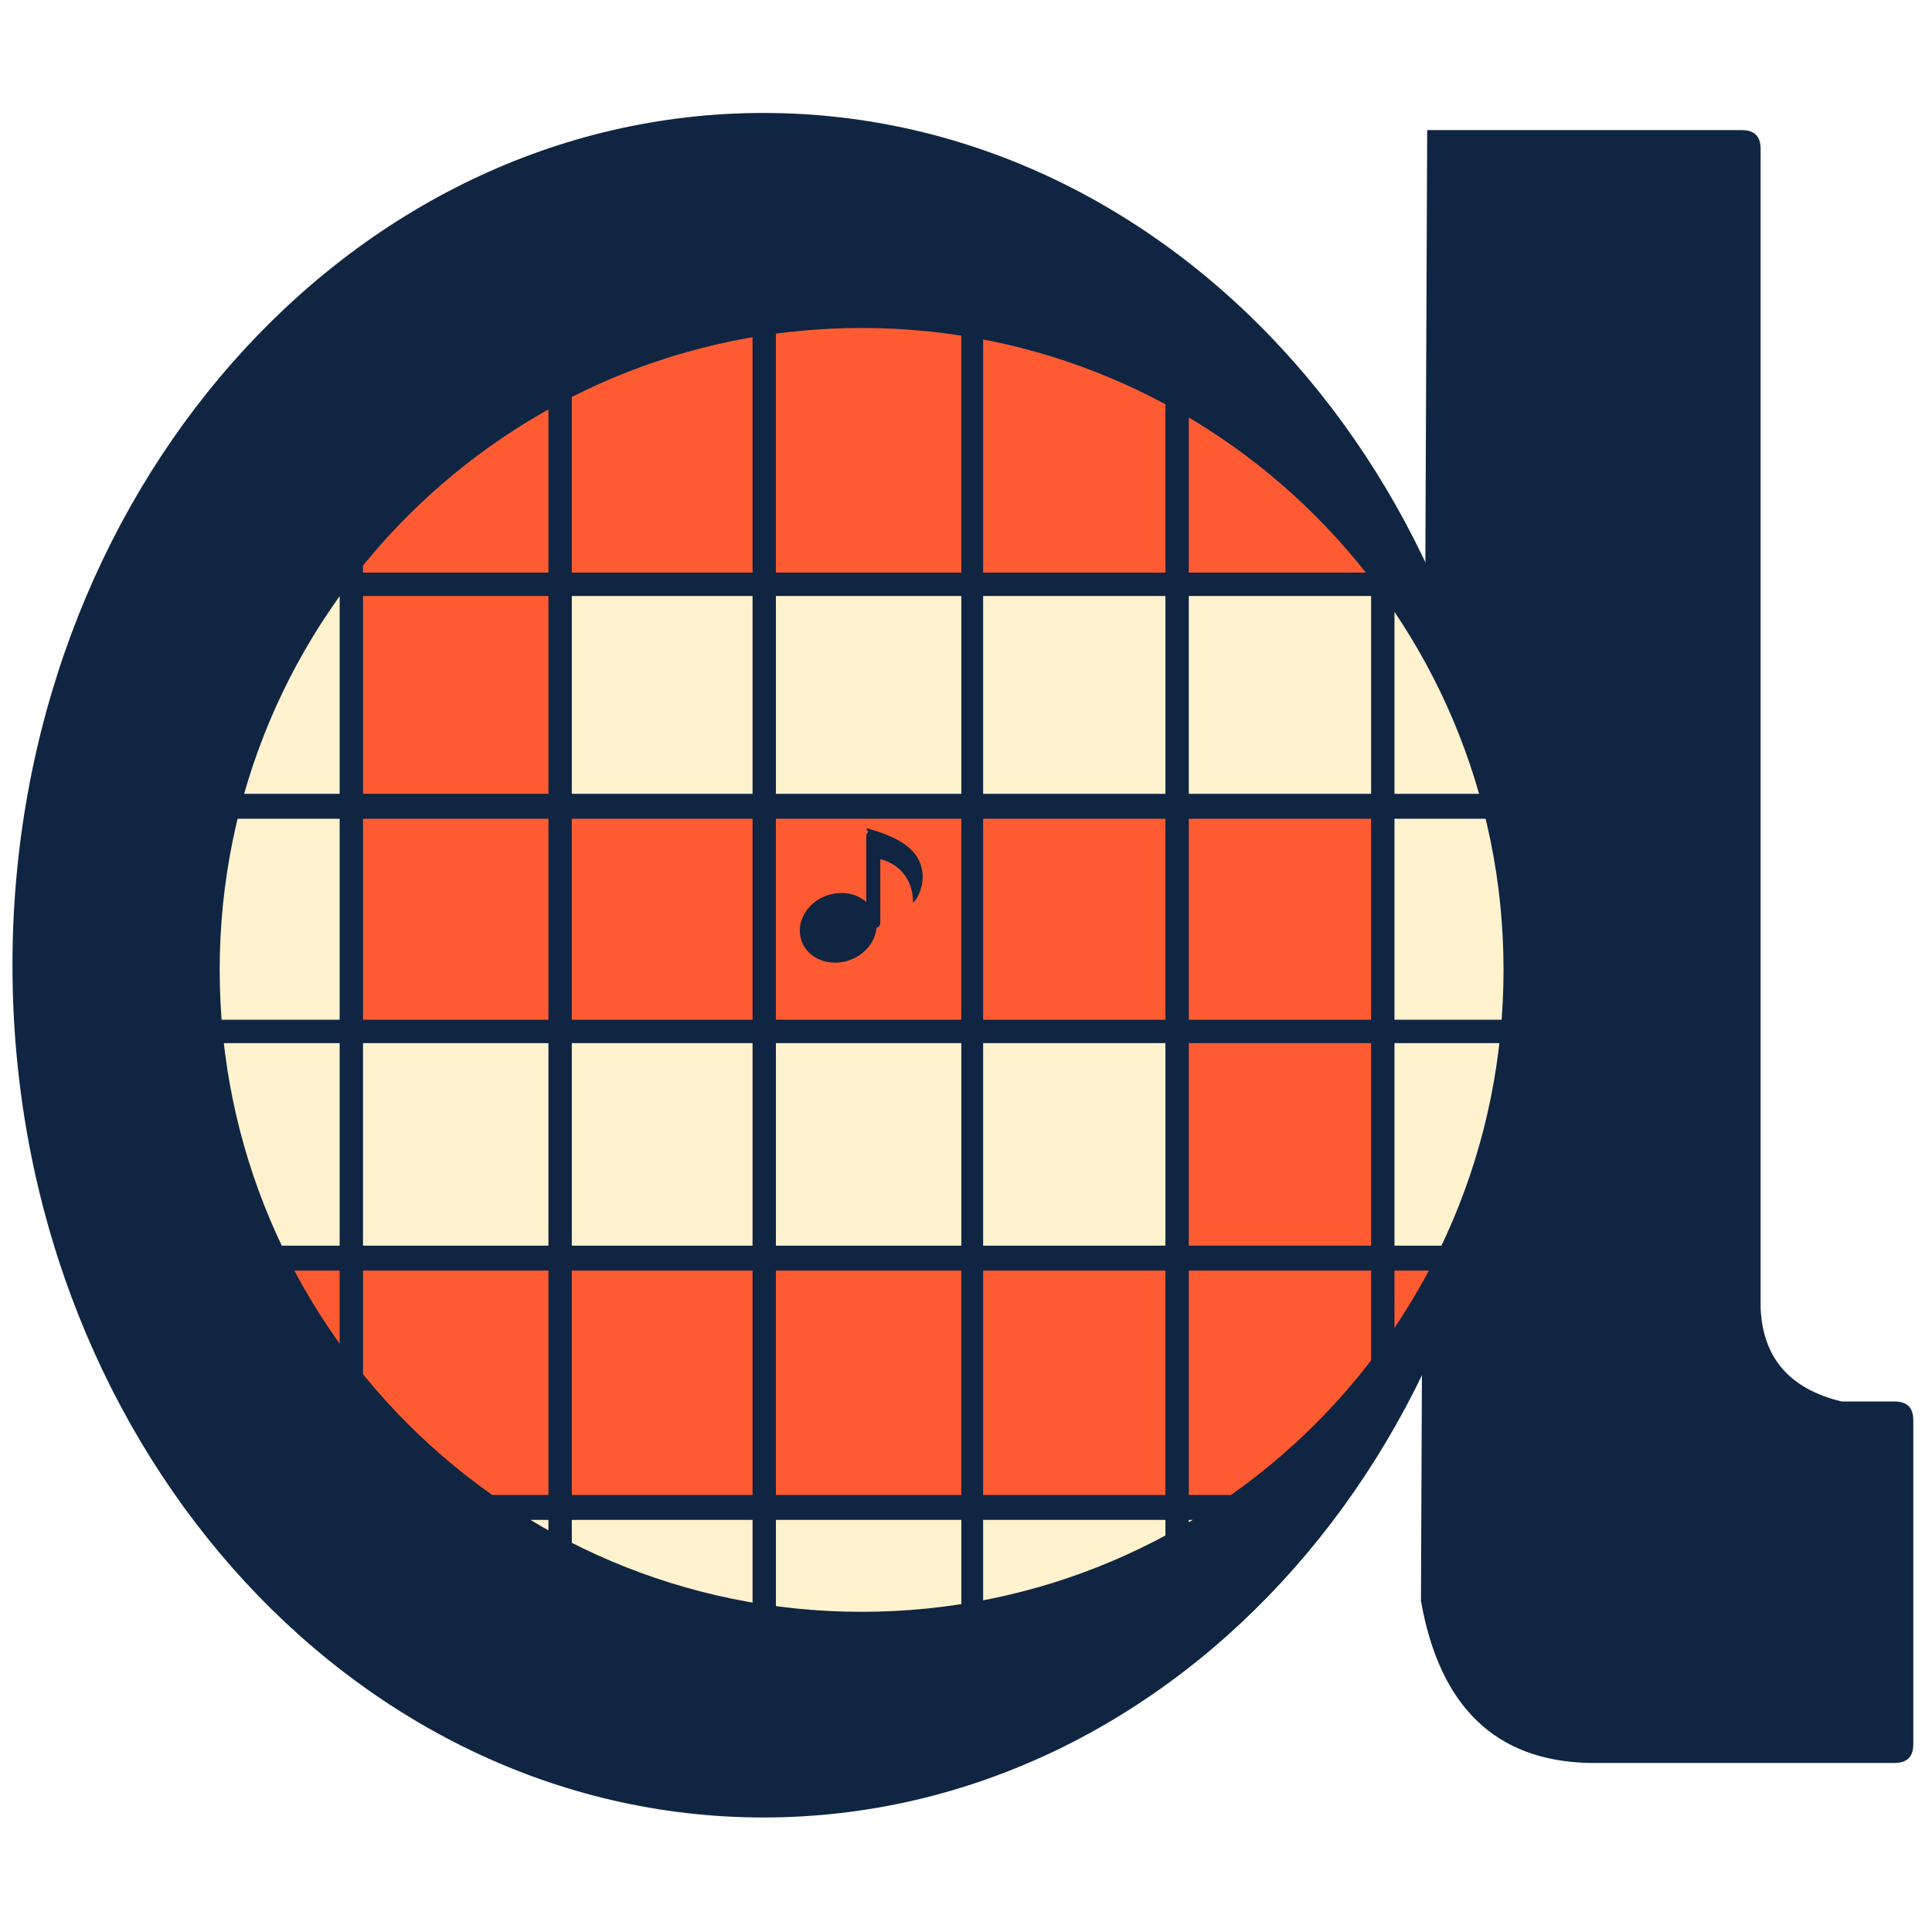
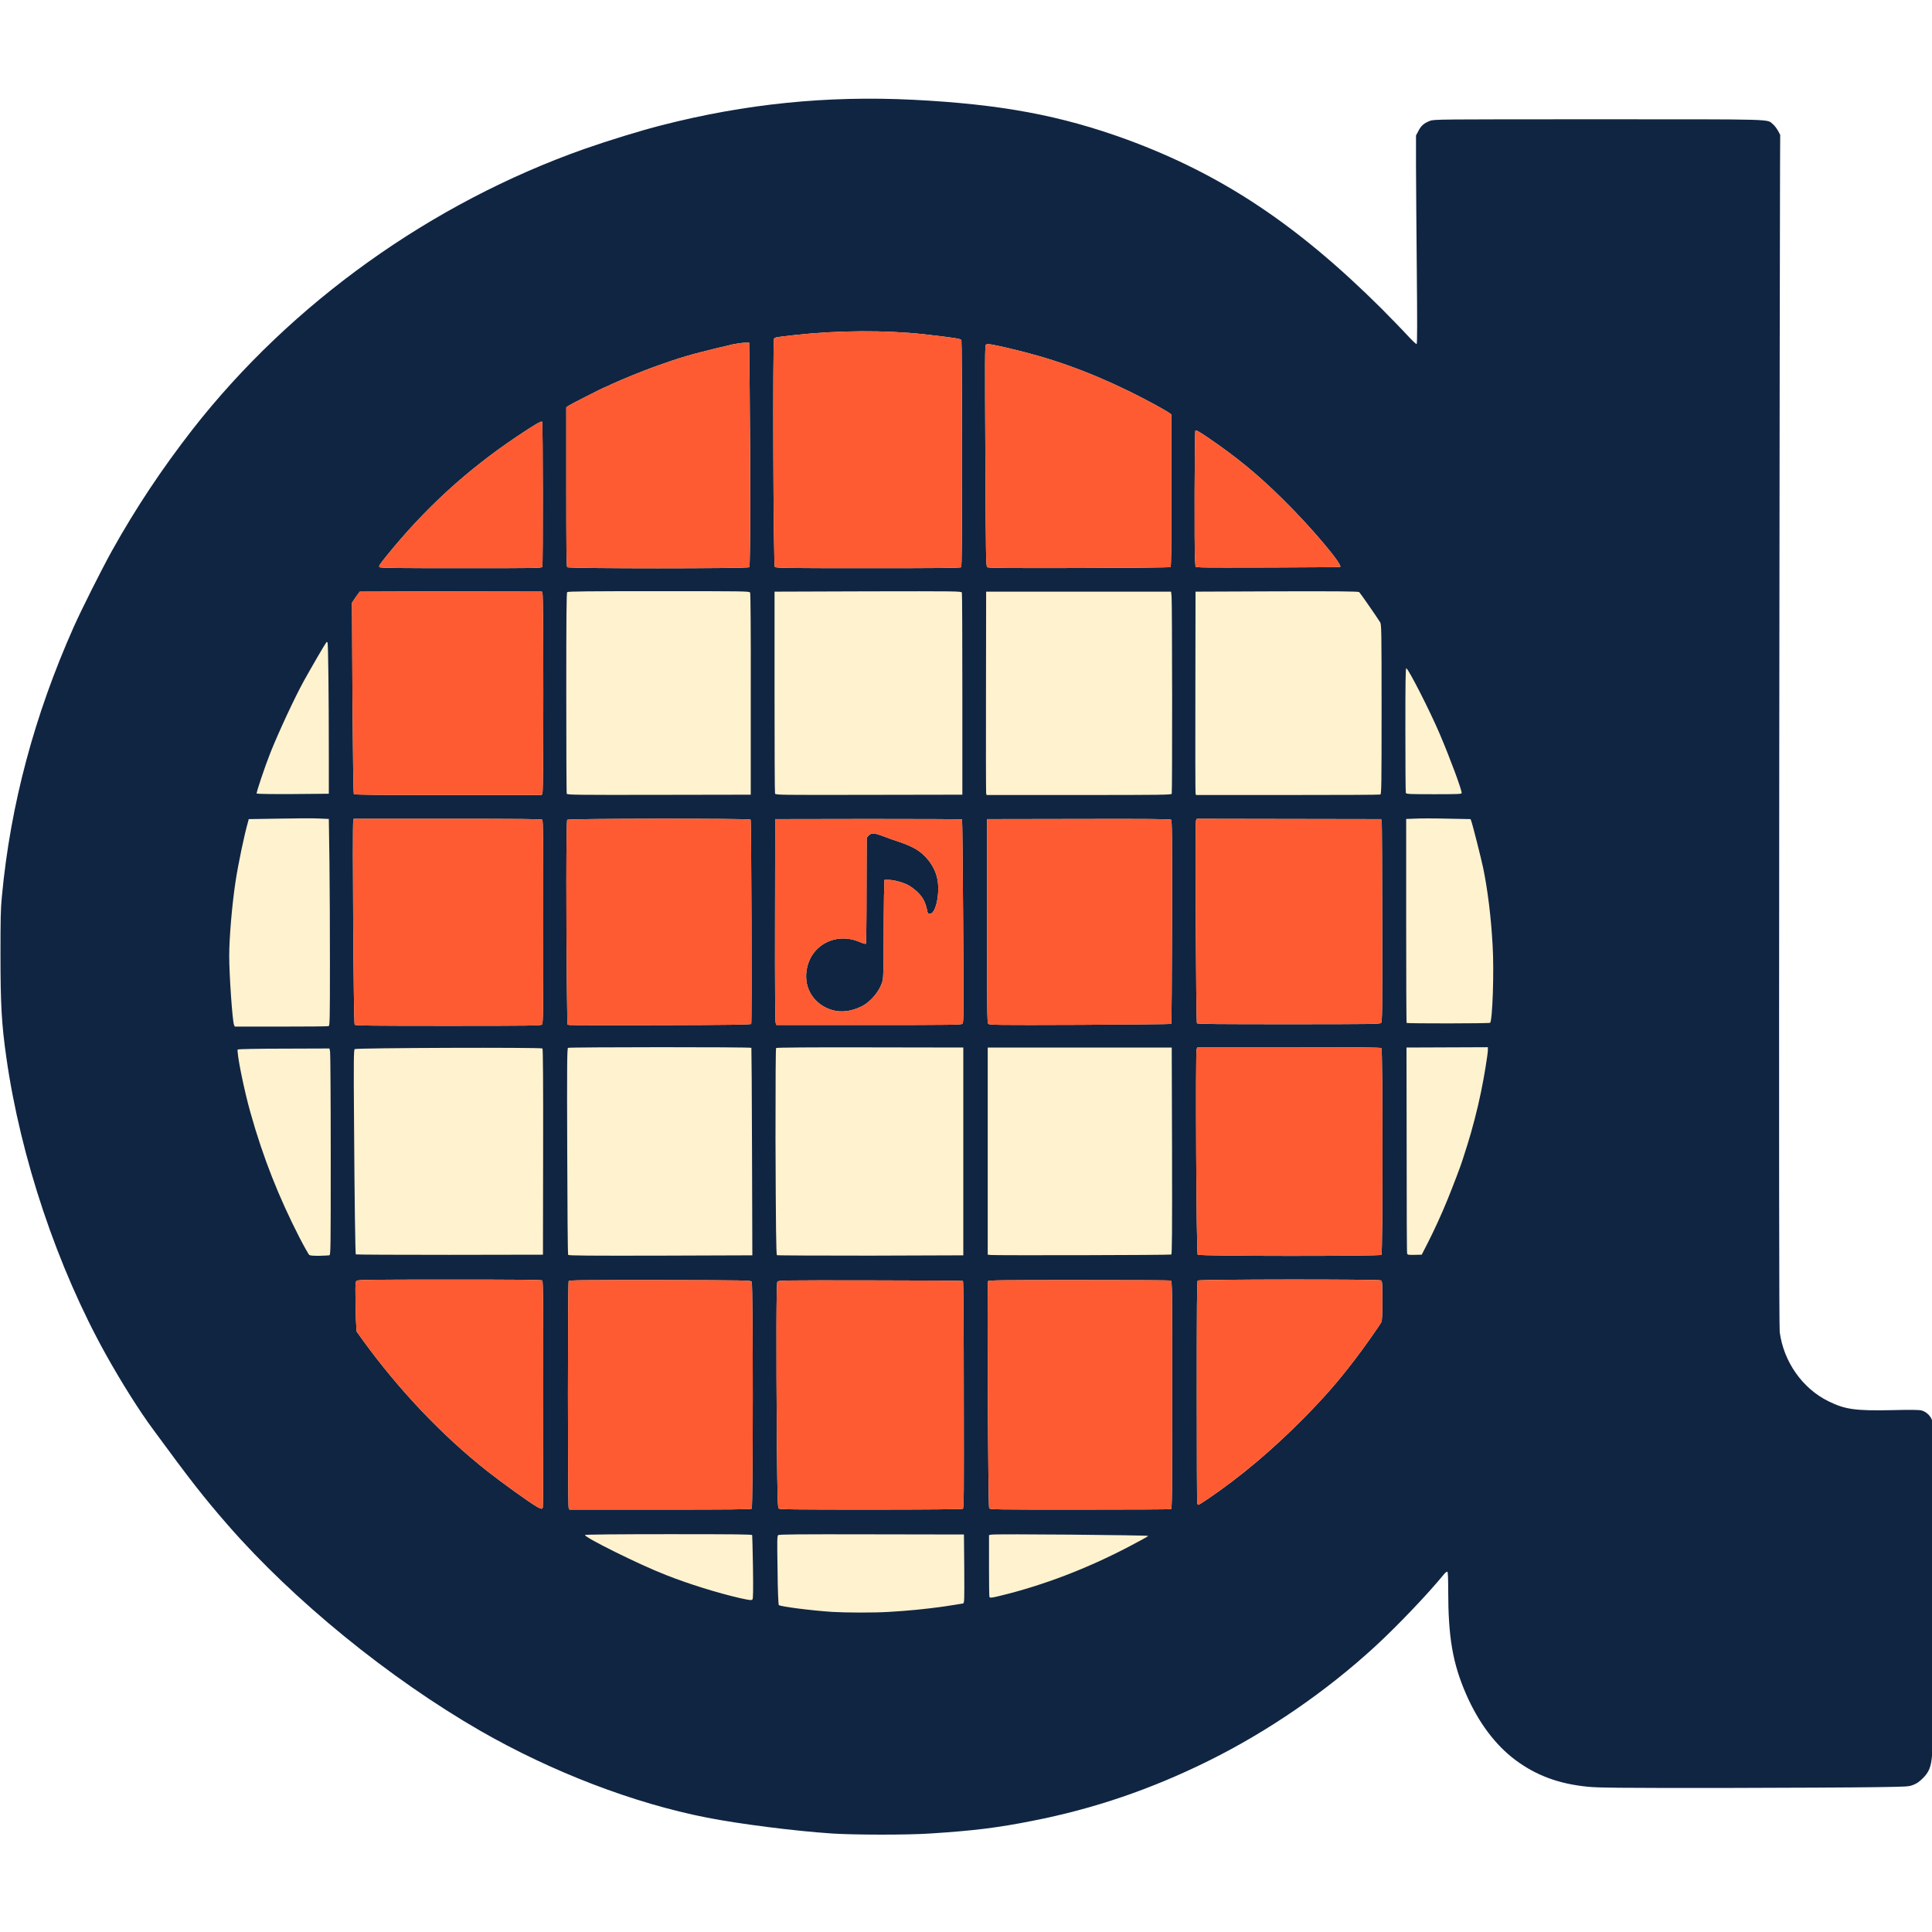
- <svg xmlns="http://www.w3.org/2000/svg" viewBox="0 0 1240 1240">
-   <g transform="translate(-10.0 17.5)">
-     <defs>
-       <clipPath id="ml">
-         <circle cx="563" cy="605" r="412" />
-       </clipPath>
-     </defs>
-     <ellipse cx="500" cy="602" rx="482" ry="547" fill="#102542" />
-     <path d="M 926 66 H 1128 Q 1140 66 1140 78 V 822 Q 1142 870 1192 882 H 1226 Q 1238 882 1238 894 V 1102 Q 1238 1114 1226 1114 H 1030 Q 940 1112 922 1010 Z" fill="#102542" />
-     <circle cx="563" cy="605" r="428" fill="#102542" />
-     <g clip-path="url(#ml)">
-       <rect x="110" y="150" width="118" height="200" fill="#FF5B32" />
-       <rect x="243" y="150" width="119" height="200" fill="#FF5B32" />
-       <rect x="377" y="150" width="116" height="200" fill="#FF5B32" />
-       <rect x="508" y="150" width="119" height="200" fill="#FF5B32" />
-       <rect x="641" y="150" width="117" height="200" fill="#FF5B32" />
-       <rect x="773" y="150" width="117" height="200" fill="#FF5B32" />
-       <rect x="905" y="150" width="115" height="200" fill="#FF5B32" />
-       <rect x="110" y="365" width="118" height="127" fill="#FFF2CF" />
-       <rect x="243" y="365" width="119" height="127" fill="#FF5B32" />
-       <rect x="377" y="365" width="116" height="127" fill="#FFF2CF" />
-       <rect x="508" y="365" width="119" height="127" fill="#FFF2CF" />
-       <rect x="641" y="365" width="117" height="127" fill="#FFF2CF" />
-       <rect x="773" y="365" width="117" height="127" fill="#FFF2CF" />
-       <rect x="905" y="365" width="115" height="127" fill="#FFF2CF" />
-       <rect x="110" y="508" width="118" height="129" fill="#FFF2CF" />
-       <rect x="243" y="508" width="119" height="129" fill="#FF5B32" />
-       <rect x="377" y="508" width="116" height="129" fill="#FF5B32" />
-       <rect x="508" y="508" width="119" height="129" fill="#FF5B32" />
-       <rect x="641" y="508" width="117" height="129" fill="#FF5B32" />
-       <rect x="773" y="508" width="117" height="129" fill="#FF5B32" />
-       <rect x="905" y="508" width="115" height="129" fill="#FFF2CF" />
-       <rect x="110" y="652" width="118" height="130" fill="#FFF2CF" />
-       <rect x="243" y="652" width="119" height="130" fill="#FFF2CF" />
-       <rect x="377" y="652" width="116" height="130" fill="#FFF2CF" />
-       <rect x="508" y="652" width="119" height="130" fill="#FFF2CF" />
-       <rect x="641" y="652" width="117" height="130" fill="#FFF2CF" />
-       <rect x="773" y="652" width="117" height="130" fill="#FF5B32" />
-       <rect x="905" y="652" width="115" height="130" fill="#FFF2CF" />
-       <rect x="110" y="798" width="118" height="144" fill="#FF5B32" />
-       <rect x="243" y="798" width="119" height="144" fill="#FF5B32" />
-       <rect x="377" y="798" width="116" height="144" fill="#FF5B32" />
-       <rect x="508" y="798" width="119" height="144" fill="#FF5B32" />
-       <rect x="641" y="798" width="117" height="144" fill="#FF5B32" />
-       <rect x="773" y="798" width="117" height="144" fill="#FF5B32" />
-       <rect x="905" y="798" width="115" height="144" fill="#FF5B32" />
-       <rect x="110" y="958" width="118" height="142" fill="#FFF2CF" />
-       <rect x="243" y="958" width="119" height="142" fill="#FFF2CF" />
-       <rect x="377" y="958" width="116" height="142" fill="#FFF2CF" />
-       <rect x="508" y="958" width="119" height="142" fill="#FFF2CF" />
-       <rect x="641" y="958" width="117" height="142" fill="#FFF2CF" />
-       <rect x="773" y="958" width="117" height="142" fill="#FFF2CF" />
-       <rect x="905" y="958" width="115" height="142" fill="#FFF2CF" />
-     </g>
-     <g fill="#102542">
-       <g transform="translate(548 578)">
-         <ellipse cx="0" cy="0" rx="25" ry="22" transform="rotate(-20)" />
-         <rect x="18" y="-62" width="9" height="62" rx="3" />
-         <path d="M18 -64 C 40 -58 52 -50 54 -36 C 55 -28 52 -20 48 -16 C 48 -34 36 -42 27 -44 Z" />
-       </g>
-     </g>
+ <svg xmlns="http://www.w3.org/2000/svg" viewBox="0 0 1218 1218">
+   <g transform="translate(-19.5 8.2)">
+     <path fill="#102542" d="M606.0,1147.7C632.8,1146.0 648.4,1144.1 670.5,1139.7C709.3,1132.1 745.2,1119.8 781.2,1102.0C818.8,1083.4 855.5,1058.2 886.5,1029.7C899.9,1017.4 919.8,996.6 929.8,984.3C930.7,983.2 931.7,982.5 932.0,982.7C932.3,982.9 932.5,986.7 932.5,994.4C932.5,1024.0 935.3,1040.4 943.8,1059.9C951.6,1077.8 962.3,1092.0 974.9,1101.4C988.1,1111.2 1002.3,1116.4 1020.3,1118.2C1027.3,1118.9 1038.2,1119.0 1104.1,1119.0C1145.7,1118.9 1189.4,1118.7 1201.2,1118.5C1222.2,1118.2 1222.8,1118.2 1225.8,1117.0C1227.9,1116.2 1229.6,1115.0 1231.8,1112.8C1235.6,1109.0 1236.9,1105.7 1237.5,1098.8C1237.8,1096.0 1238.0,1048.0 1238.1,991.2C1238.1,895.6 1238.1,888.6 1237.3,886.6C1236.2,884.0 1233.6,881.7 1230.9,881.0C1229.4,880.6 1224.1,880.5 1212.5,880.8C1189.2,881.3 1182.8,880.4 1172.2,875.2C1155.9,867.2 1144.0,850.4 1141.5,831.6C1141.1,829.0 1141.0,715.1 1141.2,472.0C1141.4,276.3 1141.6,107.4 1141.7,96.5L1141.8,76.8L1140.4,74.2C1139.6,72.8 1138.2,70.9 1137.2,70.1C1133.2,66.8 1141.3,67.0 1027.2,67.0C926.0,67.0 923.4,67.0 921.0,68.0C917.3,69.4 915.3,71.1 913.7,74.4L912.2,77.2L912.2,96.8C912.2,107.5 912.5,137.0 912.7,162.3C913.0,194.9 913.0,208.4 912.6,208.7C912.3,208.9 909.5,206.2 906.2,202.6C903.0,199.1 895.8,191.8 890.3,186.2C837.0,133.2 789.5,101.7 730.0,79.8C688.4,64.6 650.6,57.5 595.2,54.7C541.1,52.0 489.4,57.2 436.5,70.8C423.1,74.2 403.1,80.4 388.2,85.6C291.5,119.7 203.2,182.8 140.9,262.5C121.4,287.6 105.1,312.1 90.1,339.0C83.3,351.3 71.1,375.6 66.0,387.0C41.2,442.7 26.1,499.1 20.7,556.8C19.9,564.6 19.8,571.1 19.8,593.8C19.8,625.0 20.5,637.4 23.5,658.5C32.5,721.9 55.7,790.9 86.4,846.0C95.9,863.0 107.4,881.4 116.2,893.2C139.2,924.6 147.7,935.5 163.1,953.2C204.7,1000.9 264.8,1049.8 322.2,1082.9C367.5,1108.9 418.8,1128.6 465.2,1137.7C485.7,1141.7 520.0,1146.1 544.0,1147.7C557.3,1148.6 591.6,1148.7 606.0,1147.7Z" />
+     <path fill="#FFF2CF" fill-rule="evenodd" d="M625.4,349.4C625.9,348.9 626.0,332.4 626.0,277.8C626.0,238.7 625.8,206.5 625.6,206.2C625.0,205.3 621.8,204.8 601.8,202.5C577.7,199.9 548.0,200.0 520.8,203.0C508.4,204.4 508.2,204.4 507.5,205.3C506.6,206.4 507.0,348.1 508.0,349.2C508.6,349.9 514.3,350.0 566.7,350.0C611.2,350.0 624.9,349.9 625.4,349.4ZM626.5,943.0C627.2,942.6 627.2,934.1 627.1,871.2C627.1,831.9 626.9,799.7 626.6,799.4C626.4,799.2 600.1,799.0 568.3,799.0C513.5,798.9 510.3,799.0 509.6,799.8C508.9,800.8 508.8,839.7 509.3,903.7C509.6,935.7 509.8,942.2 510.4,942.8C511.0,943.4 519.8,943.5 568.4,943.5C603.8,943.5 626.0,943.3 626.5,943.0ZM361.7,942.2C361.9,941.8 362.0,909.5 362.0,870.6C362.0,816.1 361.9,799.6 361.4,799.1C360.9,798.6 347.3,798.5 302.9,798.5C251.0,798.5 245.0,798.6 244.3,799.3C243.6,799.9 243.5,801.5 243.6,808.7C243.6,813.4 243.8,820.4 243.9,824.2L244.3,831.2L248.3,836.8C271.2,868.3 298.1,896.6 326.5,919.1C335.9,926.5 353.4,939.1 358.0,941.7C360.6,943.2 361.3,943.3 361.7,942.2ZM757.7,943.2C758.4,942.9 758.5,936.1 758.5,871.2C758.5,803.4 758.5,799.5 757.6,799.1C757.1,798.9 731.1,798.8 699.9,798.8C650.0,798.8 642.9,798.9 642.4,799.5C641.8,800.5 642.4,941.4 643.1,942.6C643.5,943.5 646.7,943.5 700.2,943.5C731.4,943.5 757.3,943.4 757.7,943.2ZM493.4,942.9C494.3,942.0 494.3,801.1 493.4,799.8C492.8,799.0 489.5,798.9 435.6,798.8C385.3,798.8 378.4,798.8 378.0,799.5C377.4,800.4 377.4,940.8 378.0,942.4L378.5,943.5L435.6,943.5C479.4,943.5 492.9,943.4 493.4,942.9ZM781.1,936.7C801.9,922.5 821.4,906.1 841.6,885.7C854.8,872.2 862.4,863.6 873.2,849.5C878.8,842.3 889.1,827.7 890.4,825.2C890.8,824.4 891.0,820.1 891.0,811.8C891.0,800.2 890.9,799.5 890.0,799.0C888.5,798.2 775.4,798.3 774.6,799.1C774.1,799.6 774.0,815.8 774.0,869.3C774.0,907.6 774.1,939.3 774.3,939.7C774.5,940.1 774.8,940.5 775.0,940.5C775.3,940.5 778.0,938.8 781.1,936.7ZM757.4,349.3C757.9,349.0 758.0,338.8 758.0,301.0L758.0,253.1L756.6,252.1C753.3,249.8 740.4,242.9 730.8,238.2C704.4,225.4 681.4,217.3 654.5,211.1C644.5,208.8 642.0,208.4 641.1,209.1C640.4,209.7 640.4,215.9 640.7,279.2C641.0,343.8 641.1,348.8 641.9,349.4C642.6,349.9 653.4,350.0 699.8,349.9C731.1,349.8 757.0,349.6 757.4,349.3ZM491.9,349.4C492.6,348.7 492.6,287.3 492.1,235.0L491.8,207.8L488.5,207.9C486.7,208.0 483.3,208.5 481.0,209.0C478.7,209.6 474.9,210.5 472.6,211.0C455.5,215.1 447.9,217.3 432.1,223.0C424.3,225.8 411.6,231.0 405.1,234.0C402.8,235.1 400.8,236.0 400.7,236.0C400.2,236.0 379.2,246.7 377.9,247.6L376.5,248.6L376.5,298.7C376.5,337.0 376.6,348.9 377.1,349.4C378.0,350.3 491.0,350.3 491.9,349.4ZM361.2,637.7C361.9,637.0 362.0,630.5 362.0,573.1C362.0,524.1 361.9,509.1 361.4,508.6C360.9,508.1 347.0,508.0 301.7,508.0L242.5,508.0L242.2,509.4C241.6,511.8 242.4,637.1 243.1,637.8C243.5,638.4 253.3,638.5 302.0,638.5C354.5,638.5 360.5,638.4 361.2,637.7ZM626.8,717.8L626.8,652.2L568.0,652.1C529.7,652.0 509.1,652.2 508.8,652.5C508.5,652.8 508.4,672.6 508.4,709.4C508.6,764.6 508.8,782.2 509.3,783.1C509.4,783.3 535.5,783.4 568.2,783.4L626.8,783.2L626.8,717.8ZM361.9,718.0C362.0,673.2 361.8,653.1 361.5,652.8C360.7,652.0 244.0,652.4 243.1,653.2C242.5,653.6 242.4,661.2 242.7,699.7C243.0,749.6 243.5,782.0 243.8,782.6C244.0,782.8 270.5,782.9 302.9,782.9L361.8,782.8L361.9,718.0ZM626.3,637.2C627.0,636.4 627.1,631.6 626.7,572.5C626.5,537.5 626.2,508.6 626.0,508.4C625.9,508.2 599.3,508.1 567.0,508.1L508.2,508.2L508.1,571.8C508.0,612.4 508.2,635.9 508.5,636.7L509.0,638.0L567.2,638.0C620.8,638.0 625.5,637.9 626.3,637.2ZM361.5,491.7C362.2,490.0 362.2,367.5 361.5,365.8L361.0,364.5L303.6,364.6L246.3,364.8L243.8,368.2L241.4,371.8L241.7,431.8C242.0,471.6 242.3,492.0 242.6,492.4C243.0,492.9 255.5,493.0 302.1,493.0L361.0,493.0L361.5,491.7ZM493.6,718.0C493.5,682.1 493.3,652.6 493.2,652.4C492.9,651.8 378.4,651.9 377.6,652.4C377.0,652.8 376.9,663.6 377.1,717.6C377.2,753.1 377.4,782.5 377.7,782.9C378.0,783.4 390.0,783.5 435.9,783.4L493.8,783.2L493.6,718.0ZM890.4,782.9C891.3,782.0 891.3,653.5 890.4,652.6C889.9,652.1 876.3,652.0 832.2,652.0L774.5,652.0L773.9,653.1C773.1,654.6 773.7,781.8 774.6,782.8C775.3,783.8 889.5,783.8 890.4,782.9ZM626.2,429.5C626.2,394.7 626.1,365.9 625.9,365.4C625.5,364.5 622.4,364.5 566.6,364.6L507.8,364.8L507.8,428.0C507.8,462.8 507.9,491.6 508.1,492.1C508.5,493.0 511.6,493.0 567.4,492.9L626.2,492.8L626.2,429.5ZM890.2,636.7C890.9,636.0 891.0,629.6 890.9,573.6C890.9,539.3 890.7,510.6 890.6,509.8L890.2,508.2L832.1,508.1L774.0,508.0L773.5,509.1C772.9,510.7 773.5,636.1 774.1,636.9C774.5,637.4 786.7,637.5 832.0,637.5C883.5,637.5 889.5,637.4 890.2,636.7ZM757.9,782.7C758.4,782.6 758.5,769.2 758.4,717.4L758.2,652.2L700.2,652.2L642.2,652.2L642.2,717.5L642.2,782.8L644.5,783.0C647.2,783.3 757.0,783.1 757.9,782.7ZM757.9,637.3C758.1,637.1 758.3,608.2 758.4,573.0C758.5,519.4 758.4,509.0 757.8,508.6C757.3,508.1 741.9,508.0 699.4,508.1L641.8,508.2L641.8,572.3C641.8,627.5 641.8,636.5 642.5,637.2C643.2,638.0 646.4,638.1 700.4,637.9C731.8,637.7 757.7,637.5 757.9,637.3ZM889.7,492.7C890.4,492.4 890.5,487.2 890.5,438.9C890.5,389.3 890.4,385.4 889.6,384.1C887.2,380.3 877.0,365.6 876.4,365.1C875.8,364.6 863.2,364.5 824.4,364.6L773.2,364.8L773.1,427.8C773.0,462.4 773.1,491.3 773.2,491.9L773.5,493.0L831.2,493.0C863.0,493.0 889.3,492.9 889.7,492.7ZM493.1,637.3C493.6,636.7 493.2,509.2 492.7,508.5C492.3,507.7 377.9,507.8 377.1,508.6C376.4,509.3 376.4,573.6 376.9,616.0L377.2,637.7L378.4,638.0C379.0,638.1 405.0,638.2 436.1,638.1C479.0,638.0 492.8,637.8 493.1,637.3ZM758.2,492.2C758.6,491.2 758.5,371.6 758.1,367.8L757.8,364.8L699.5,364.8L641.2,364.8L641.1,427.8C641.0,462.4 641.1,491.3 641.2,491.9L641.5,493.0L699.7,493.0C752.3,493.0 757.9,492.9 758.2,492.2ZM492.8,429.5C492.9,391.5 492.7,365.9 492.4,365.4C492.0,364.5 488.7,364.5 434.8,364.5C391.1,364.5 377.6,364.6 377.1,365.1C376.6,365.6 376.5,380.3 376.5,428.6C376.5,463.1 376.6,491.8 376.8,492.2C377.1,492.9 382.5,493.0 434.9,492.9L492.8,492.8L492.8,429.5ZM361.4,349.1C361.9,347.9 361.8,258.2 361.3,257.7C360.7,257.1 357.2,259.1 345.5,266.9C313.9,288.1 287.3,312.4 263.0,342.5C258.5,348.1 258.1,348.8 258.8,349.4C259.5,349.9 270.6,350.0 310.4,350.0C358.1,350.0 361.1,350.0 361.4,349.1ZM544.2,628.6C532.9,625.3 526.2,615.1 528.0,603.6C530.3,587.8 546.2,579.2 561.3,585.6C563.4,586.5 565.2,587.0 565.4,586.8C565.6,586.6 565.8,571.5 565.8,553.2L565.9,519.9L567.0,518.7C568.9,516.7 570.4,516.8 576.1,518.9C578.9,520.0 583.7,521.7 586.8,522.7C589.8,523.7 593.9,525.4 596.0,526.6C602.9,530.4 608.3,537.3 610.2,544.8C612.4,553.4 609.8,567.5 605.9,567.9C604.8,568.0 604.5,567.8 604.2,566.7C603.0,560.5 601.3,557.3 597.4,553.7C595.7,552.2 593.3,550.4 591.8,549.7C588.5,548.0 582.9,546.5 579.7,546.5L577.1,546.5L576.8,556.4C576.7,561.8 576.6,575.5 576.6,586.8C576.6,599.9 576.4,608.2 576.0,609.7C574.6,616.1 568.5,623.5 562.4,626.4C555.9,629.5 549.9,630.2 544.2,628.6ZM226.7,638.7C227.4,638.4 227.5,634.6 227.5,600.3C227.5,579.3 227.4,550.0 227.2,535.1L226.8,508.1L220.3,507.8C216.7,507.6 205.3,507.7 195.0,507.9L176.3,508.2L175.9,509.8C173.6,517.7 169.6,536.8 168.0,547.5C165.8,561.9 164.0,583.0 164.0,594.5C164.0,606.3 166.0,635.1 167.0,637.8L167.5,639.0L196.7,639.0C212.8,639.0 226.3,638.9 226.7,638.7ZM864.4,349.2C866.0,347.7 845.8,323.8 828.2,306.5C812.0,290.5 799.1,280.0 780.5,267.3C775.0,263.6 773.5,262.8 773.1,263.3C772.6,263.7 772.4,339.5 772.9,344.8L773.2,349.2L776.8,349.5C780.4,349.8 864.1,349.5 864.4,349.2ZM227.1,783.2C228.0,782.9 228.0,779.5 228.0,719.8C228.0,685.1 227.8,655.9 227.6,654.8L227.2,652.8L198.5,652.9C182.2,652.9 169.6,653.2 169.4,653.4C168.4,654.4 173.4,679.4 177.5,693.6C185.4,721.7 195.2,746.4 208.3,772.0C211.2,777.6 214.0,782.5 214.4,782.9C215.0,783.4 216.9,783.5 220.8,783.5C223.8,783.4 226.6,783.3 227.1,783.2ZM958.9,636.6C960.4,635.6 961.5,604.2 960.5,587.8C959.5,569.8 957.4,552.8 954.5,538.8C953.4,533.5 947.8,511.3 947.0,509.3L946.6,508.2L931.8,507.9C923.7,507.7 914.5,507.7 911.5,507.9L906.0,508.1L906.0,572.2C906.0,607.5 906.1,636.5 906.3,636.7C906.8,637.1 958.1,637.1 958.9,636.6ZM919.4,775.8C923.7,767.3 928.1,757.8 932.1,748.0C935.3,740.1 940.6,726.3 941.4,723.5C941.7,722.5 943.1,718.2 944.5,713.8C947.4,704.8 951.3,689.7 953.2,680.1C955.1,671.1 957.5,656.2 957.5,653.9L957.5,652.0L931.9,652.1L906.2,652.2L906.3,716.8C906.3,752.2 906.4,781.7 906.6,782.1C906.9,782.9 907.5,783.0 911.4,782.9L915.8,782.8L919.4,775.8ZM579.8,1008.0C592.1,1007.3 603.3,1006.2 615.2,1004.5C621.0,1003.6 626.1,1002.8 626.6,1002.7C627.5,1002.4 627.5,1001.1 627.4,980.8L627.2,959.2L569.1,959.1C523.0,959.0 510.7,959.1 510.1,959.6C509.4,960.2 509.4,962.9 509.7,981.7C509.8,994.5 510.2,1003.4 510.5,1003.7C511.4,1004.6 530.5,1007.1 544.2,1008.0C552.6,1008.5 570.2,1008.6 579.8,1008.0ZM494.2,979.8C494.0,969.1 493.8,960.0 493.7,959.6C493.6,959.1 482.6,959.0 441.0,959.0C410.3,959.0 388.4,959.2 388.3,959.5C387.5,960.8 422.7,978.3 439.5,984.8C453.4,990.3 472.0,996.1 486.0,999.3C492.4,1000.7 493.3,1000.8 493.9,1000.1C494.3,999.6 494.4,994.7 494.2,979.8ZM226.8,468.2C226.8,429.2 226.4,397.7 226.0,396.9C225.7,396.6 225.5,396.4 225.4,396.5C224.3,397.9 216.4,411.5 211.1,421.0C205.1,431.9 195.2,453.3 190.1,466.0C186.3,475.6 181.0,491.5 181.3,492.1C181.5,492.3 191.7,492.5 204.2,492.4L226.8,492.2L226.8,468.2ZM650.2,997.8C677.1,991.3 705.1,980.6 731.7,966.6C738.0,963.3 743.3,960.4 743.4,960.1C743.6,959.6 646.5,958.7 644.4,959.3L643.0,959.6L643.0,979.0C643.0,989.6 643.1,998.5 643.3,998.7C643.9,999.2 645.0,999.1 650.2,997.8ZM941.0,491.8C941.0,489.5 933.6,469.6 927.2,454.6C920.9,439.8 907.5,413.6 906.1,413.1C905.6,413.0 905.5,420.9 905.5,451.9C905.5,473.4 905.6,491.3 905.8,491.7C906.1,492.4 908.1,492.5 923.6,492.5C938.5,492.5 941.0,492.4 941.0,491.8Z" />
+     <path fill="#FF5B32" fill-rule="evenodd" d="M493.4,942.9C494.3,942.0 494.3,801.1 493.4,799.8C492.8,799.0 489.5,798.9 435.6,798.8C385.3,798.8 378.4,798.8 378.0,799.5C377.4,800.4 377.4,940.8 378.0,942.4L378.5,943.5L435.6,943.5C479.4,943.5 492.9,943.4 493.4,942.9ZM626.5,943.0C627.2,942.6 627.2,934.1 627.1,871.2C627.1,831.9 626.9,799.7 626.6,799.4C626.4,799.2 600.1,799.0 568.3,799.0C513.5,798.9 510.3,799.0 509.6,799.8C508.9,800.8 508.8,839.7 509.3,903.7C509.6,935.7 509.8,942.2 510.4,942.8C511.0,943.4 519.8,943.5 568.4,943.5C603.8,943.5 626.0,943.3 626.5,943.0ZM757.7,943.2C758.4,942.9 758.5,936.1 758.5,871.2C758.5,803.4 758.5,799.5 757.6,799.1C757.1,798.9 731.1,798.8 699.9,798.8C650.0,798.8 642.9,798.9 642.4,799.5C641.8,800.5 642.4,941.4 643.1,942.6C643.5,943.5 646.7,943.5 700.2,943.5C731.4,943.5 757.3,943.4 757.7,943.2ZM361.7,942.2C361.9,941.8 362.0,909.5 362.0,870.6C362.0,816.1 361.9,799.6 361.4,799.1C360.9,798.6 347.3,798.5 302.9,798.5C251.0,798.5 245.0,798.6 244.3,799.3C243.6,799.9 243.5,801.5 243.6,808.7C243.6,813.4 243.8,820.4 243.9,824.2L244.3,831.2L248.3,836.8C271.2,868.3 298.1,896.6 326.5,919.1C335.9,926.5 353.4,939.1 358.0,941.7C360.6,943.2 361.3,943.3 361.7,942.2ZM781.1,936.7C801.9,922.5 821.4,906.1 841.6,885.7C854.8,872.2 862.4,863.6 873.2,849.5C878.8,842.3 889.1,827.7 890.4,825.2C890.8,824.4 891.0,820.1 891.0,811.8C891.0,800.2 890.9,799.5 890.0,799.0C888.5,798.2 775.4,798.3 774.6,799.1C774.1,799.6 774.0,815.8 774.0,869.3C774.0,907.6 774.1,939.3 774.3,939.7C774.5,940.1 774.8,940.5 775.0,940.5C775.3,940.5 778.0,938.8 781.1,936.7ZM890.4,782.9C891.3,782.0 891.3,653.5 890.4,652.6C889.9,652.1 876.3,652.0 832.2,652.0L774.5,652.0L773.9,653.1C773.1,654.6 773.7,781.8 774.6,782.8C775.3,783.8 889.5,783.8 890.4,782.9ZM361.2,637.7C361.9,637.0 362.0,630.5 362.0,573.1C362.0,524.1 361.9,509.1 361.4,508.6C360.9,508.1 347.0,508.0 301.7,508.0L242.5,508.0L242.2,509.4C241.6,511.8 242.4,637.1 243.1,637.8C243.5,638.4 253.3,638.5 302.0,638.5C354.5,638.5 360.5,638.4 361.2,637.7ZM493.1,637.3C493.6,636.7 493.2,509.2 492.7,508.5C492.3,507.7 377.9,507.8 377.1,508.6C376.4,509.3 376.4,573.6 376.9,616.0L377.2,637.7L378.4,638.0C379.0,638.1 405.0,638.2 436.1,638.1C479.0,638.0 492.8,637.8 493.1,637.3ZM626.3,637.2C627.0,636.4 627.1,631.6 626.7,572.5C626.5,537.5 626.2,508.6 626.0,508.4C625.9,508.2 599.3,508.1 567.0,508.1L508.2,508.2L508.1,571.8C508.0,612.4 508.2,635.9 508.5,636.7L509.0,638.0L567.2,638.0C620.8,638.0 625.5,637.9 626.3,637.2ZM757.9,637.3C758.1,637.1 758.3,608.2 758.4,573.0C758.5,519.4 758.4,509.0 757.8,508.6C757.3,508.1 741.9,508.0 699.4,508.1L641.8,508.2L641.8,572.3C641.8,627.5 641.8,636.5 642.5,637.2C643.2,638.0 646.4,638.1 700.4,637.9C731.8,637.7 757.7,637.5 757.9,637.3ZM890.2,636.7C890.9,636.0 891.0,629.6 890.9,573.6C890.9,539.3 890.7,510.6 890.6,509.8L890.2,508.2L832.1,508.1L774.0,508.0L773.5,509.1C772.9,510.7 773.5,636.1 774.1,636.9C774.5,637.4 786.7,637.5 832.0,637.5C883.5,637.5 889.5,637.4 890.2,636.7ZM544.2,628.6C532.9,625.3 526.2,615.1 528.0,603.6C530.3,587.8 546.2,579.2 561.3,585.6C563.4,586.5 565.2,587.0 565.4,586.8C565.6,586.6 565.8,571.5 565.8,553.2L565.9,519.9L567.0,518.7C568.9,516.7 570.4,516.8 576.1,518.9C578.9,520.0 583.7,521.7 586.8,522.7C589.8,523.7 593.9,525.4 596.0,526.6C602.9,530.4 608.3,537.3 610.2,544.8C612.4,553.4 609.8,567.5 605.9,567.9C604.8,568.0 604.5,567.8 604.2,566.7C603.0,560.5 601.3,557.3 597.4,553.7C595.7,552.2 593.3,550.4 591.8,549.7C588.5,548.0 582.9,546.5 579.7,546.5L577.1,546.5L576.8,556.4C576.7,561.8 576.6,575.5 576.6,586.8C576.6,599.9 576.4,608.2 576.0,609.7C574.6,616.1 568.5,623.5 562.4,626.4C555.9,629.5 549.9,630.2 544.2,628.6ZM361.5,491.7C362.2,490.0 362.2,367.5 361.5,365.8L361.0,364.5L303.6,364.6L246.3,364.8L243.8,368.2L241.4,371.8L241.7,431.8C242.0,471.6 242.3,492.0 242.6,492.4C243.0,492.9 255.5,493.0 302.1,493.0L361.0,493.0L361.5,491.7ZM361.4,349.1C361.9,347.9 361.8,258.2 361.3,257.7C360.7,257.1 357.2,259.1 345.5,266.9C313.9,288.1 287.3,312.4 263.0,342.5C258.5,348.1 258.1,348.8 258.8,349.4C259.5,349.9 270.6,350.0 310.4,350.0C358.1,350.0 361.1,350.0 361.4,349.1ZM491.9,349.4C492.6,348.7 492.6,287.3 492.1,235.0L491.8,207.8L488.5,207.9C486.7,208.0 483.3,208.5 481.0,209.0C478.7,209.6 474.9,210.5 472.6,211.0C455.5,215.1 447.9,217.3 432.1,223.0C424.3,225.8 411.6,231.0 405.1,234.0C402.8,235.1 400.8,236.0 400.7,236.0C400.2,236.0 379.2,246.7 377.9,247.6L376.5,248.6L376.5,298.7C376.5,337.0 376.6,348.9 377.1,349.4C378.0,350.3 491.0,350.3 491.9,349.4ZM625.4,349.4C625.9,348.9 626.0,332.4 626.0,277.8C626.0,238.7 625.8,206.5 625.6,206.2C625.0,205.3 621.8,204.8 601.8,202.5C577.7,199.9 548.0,200.0 520.8,203.0C508.4,204.4 508.2,204.4 507.5,205.3C506.6,206.4 507.0,348.1 508.0,349.2C508.6,349.9 514.3,350.0 566.7,350.0C611.2,350.0 624.9,349.9 625.4,349.4ZM757.4,349.3C757.9,349.0 758.0,338.8 758.0,301.0L758.0,253.1L756.6,252.1C753.3,249.8 740.4,242.9 730.8,238.2C704.4,225.4 681.4,217.3 654.5,211.1C644.5,208.8 642.0,208.4 641.1,209.1C640.4,209.7 640.4,215.9 640.7,279.2C641.0,343.8 641.1,348.8 641.9,349.4C642.6,349.9 653.4,350.0 699.8,349.9C731.1,349.8 757.0,349.6 757.4,349.3ZM864.4,349.2C866.0,347.7 845.8,323.8 828.2,306.5C812.0,290.5 799.1,280.0 780.5,267.3C775.0,263.6 773.5,262.8 773.1,263.3C772.6,263.7 772.4,339.5 772.9,344.8L773.2,349.2L776.8,349.5C780.4,349.8 864.1,349.5 864.4,349.2Z" />
  </g>
</svg>
